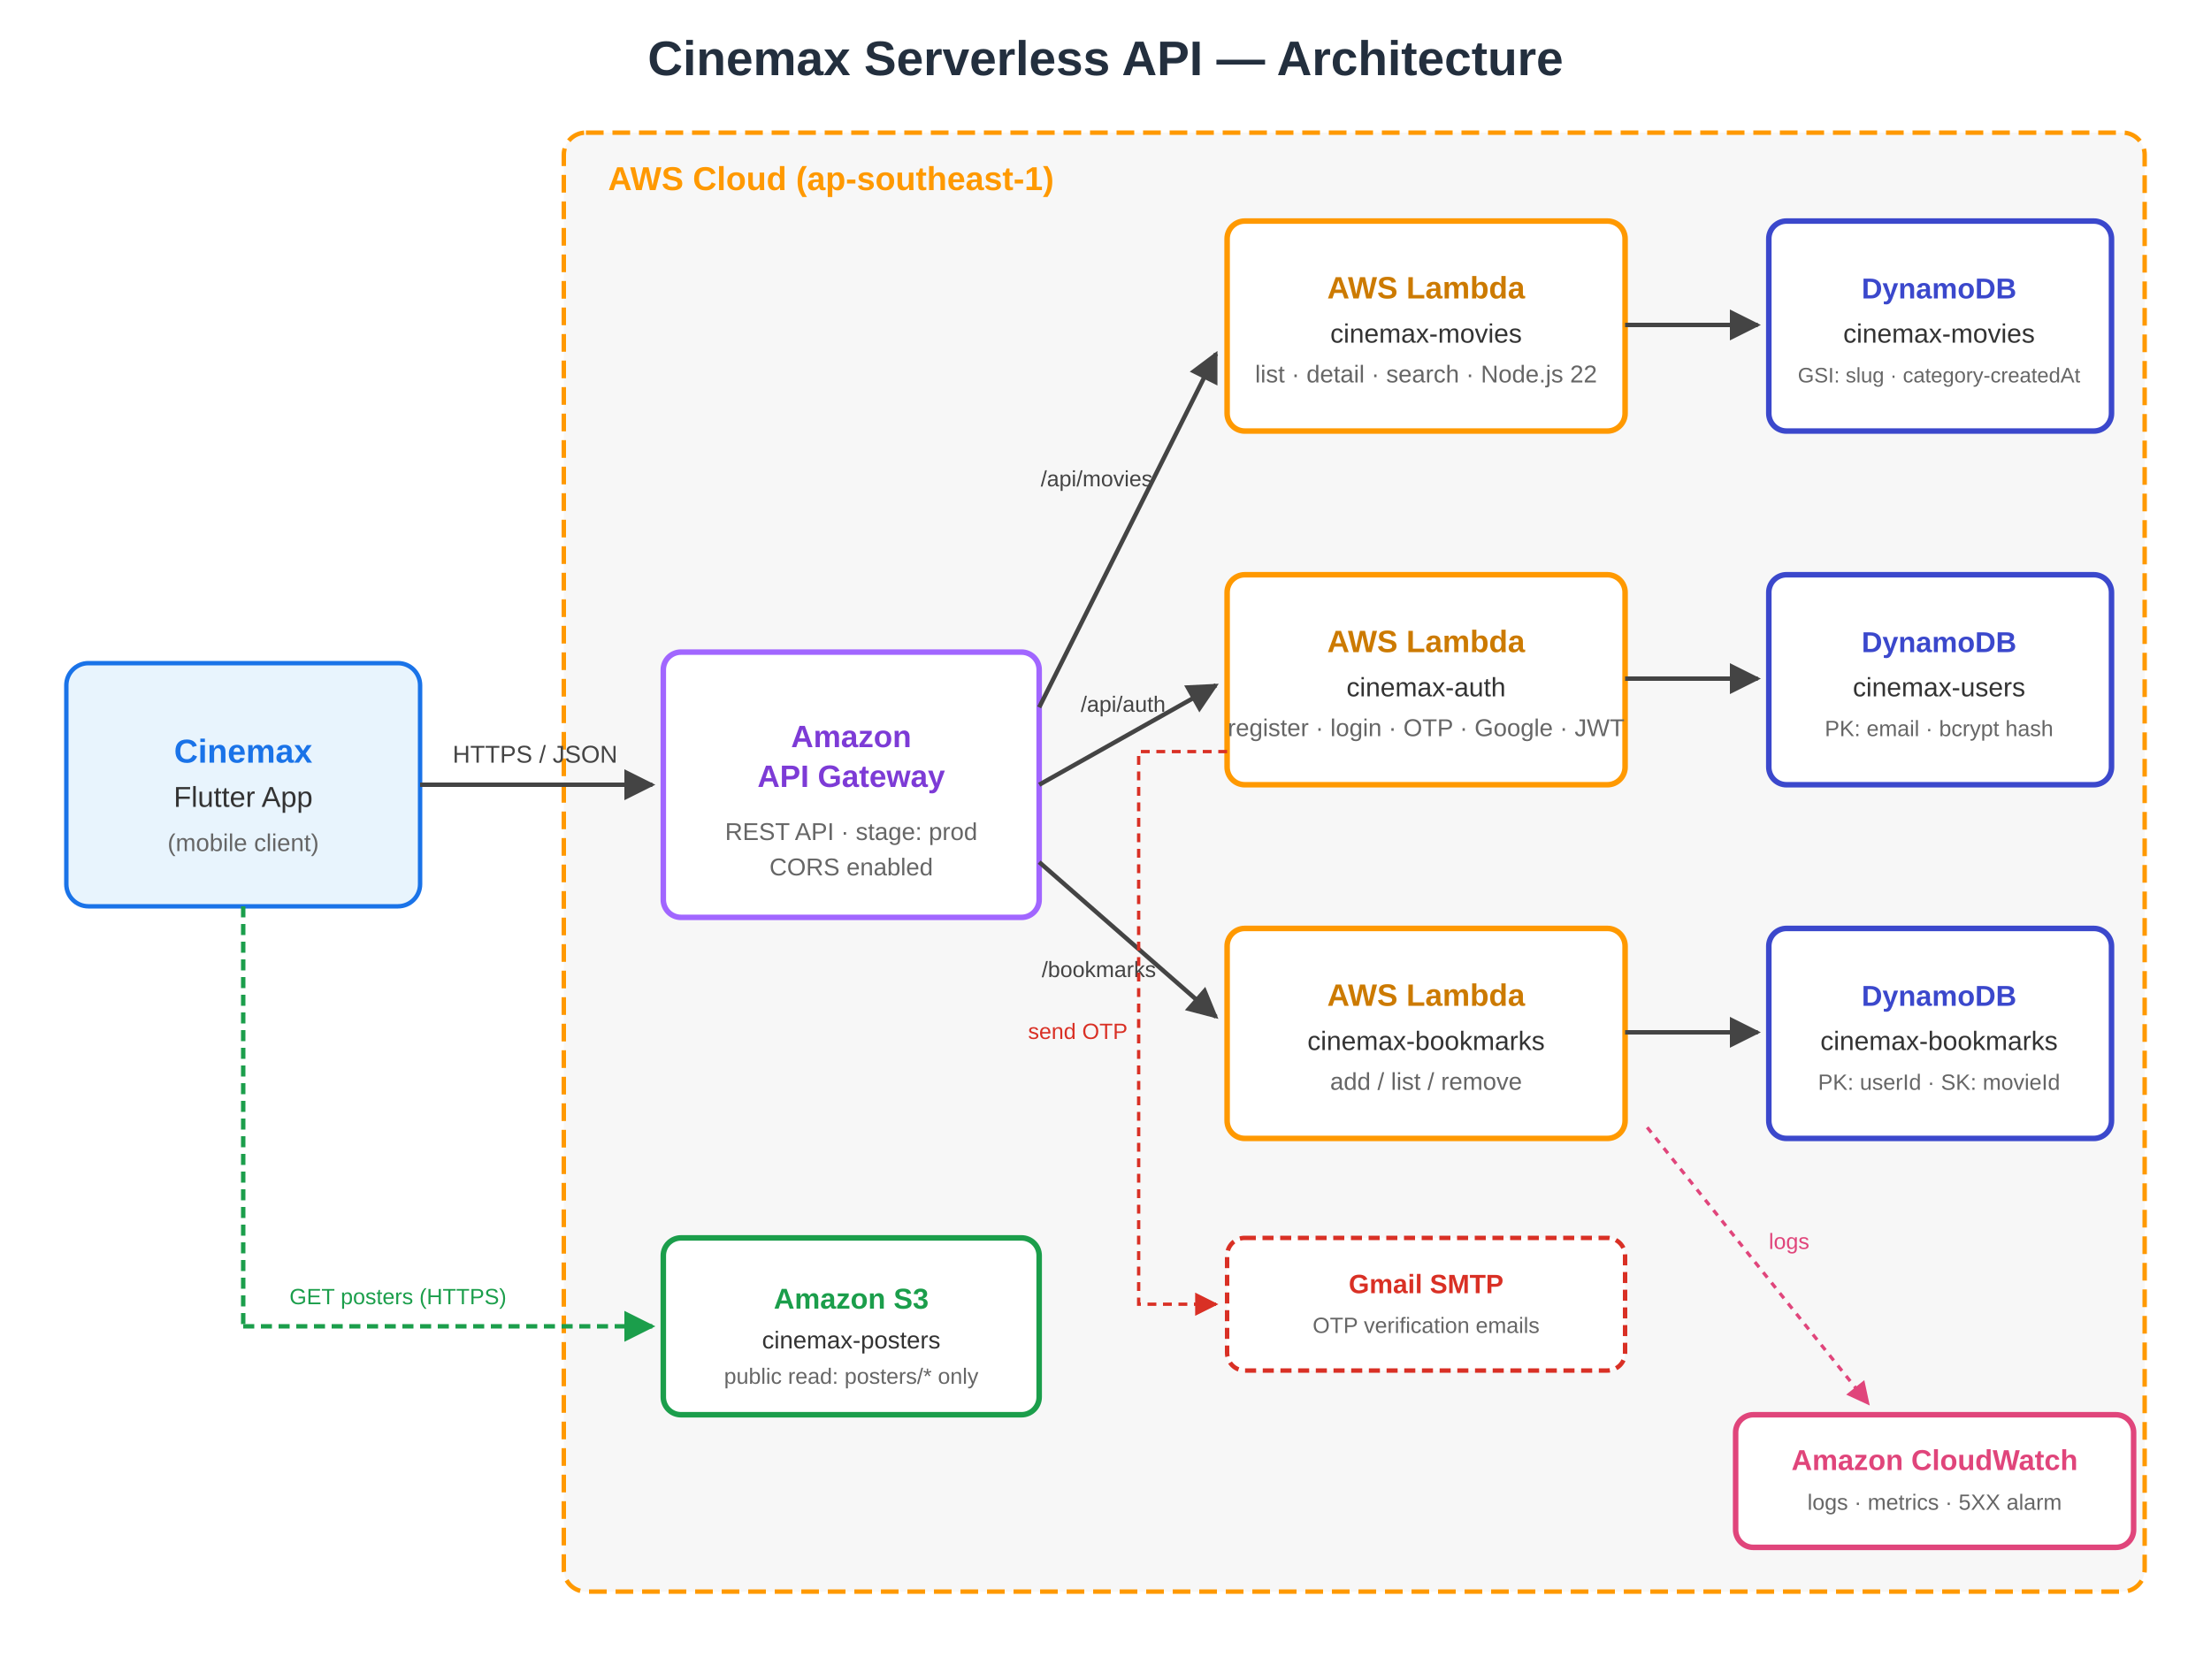
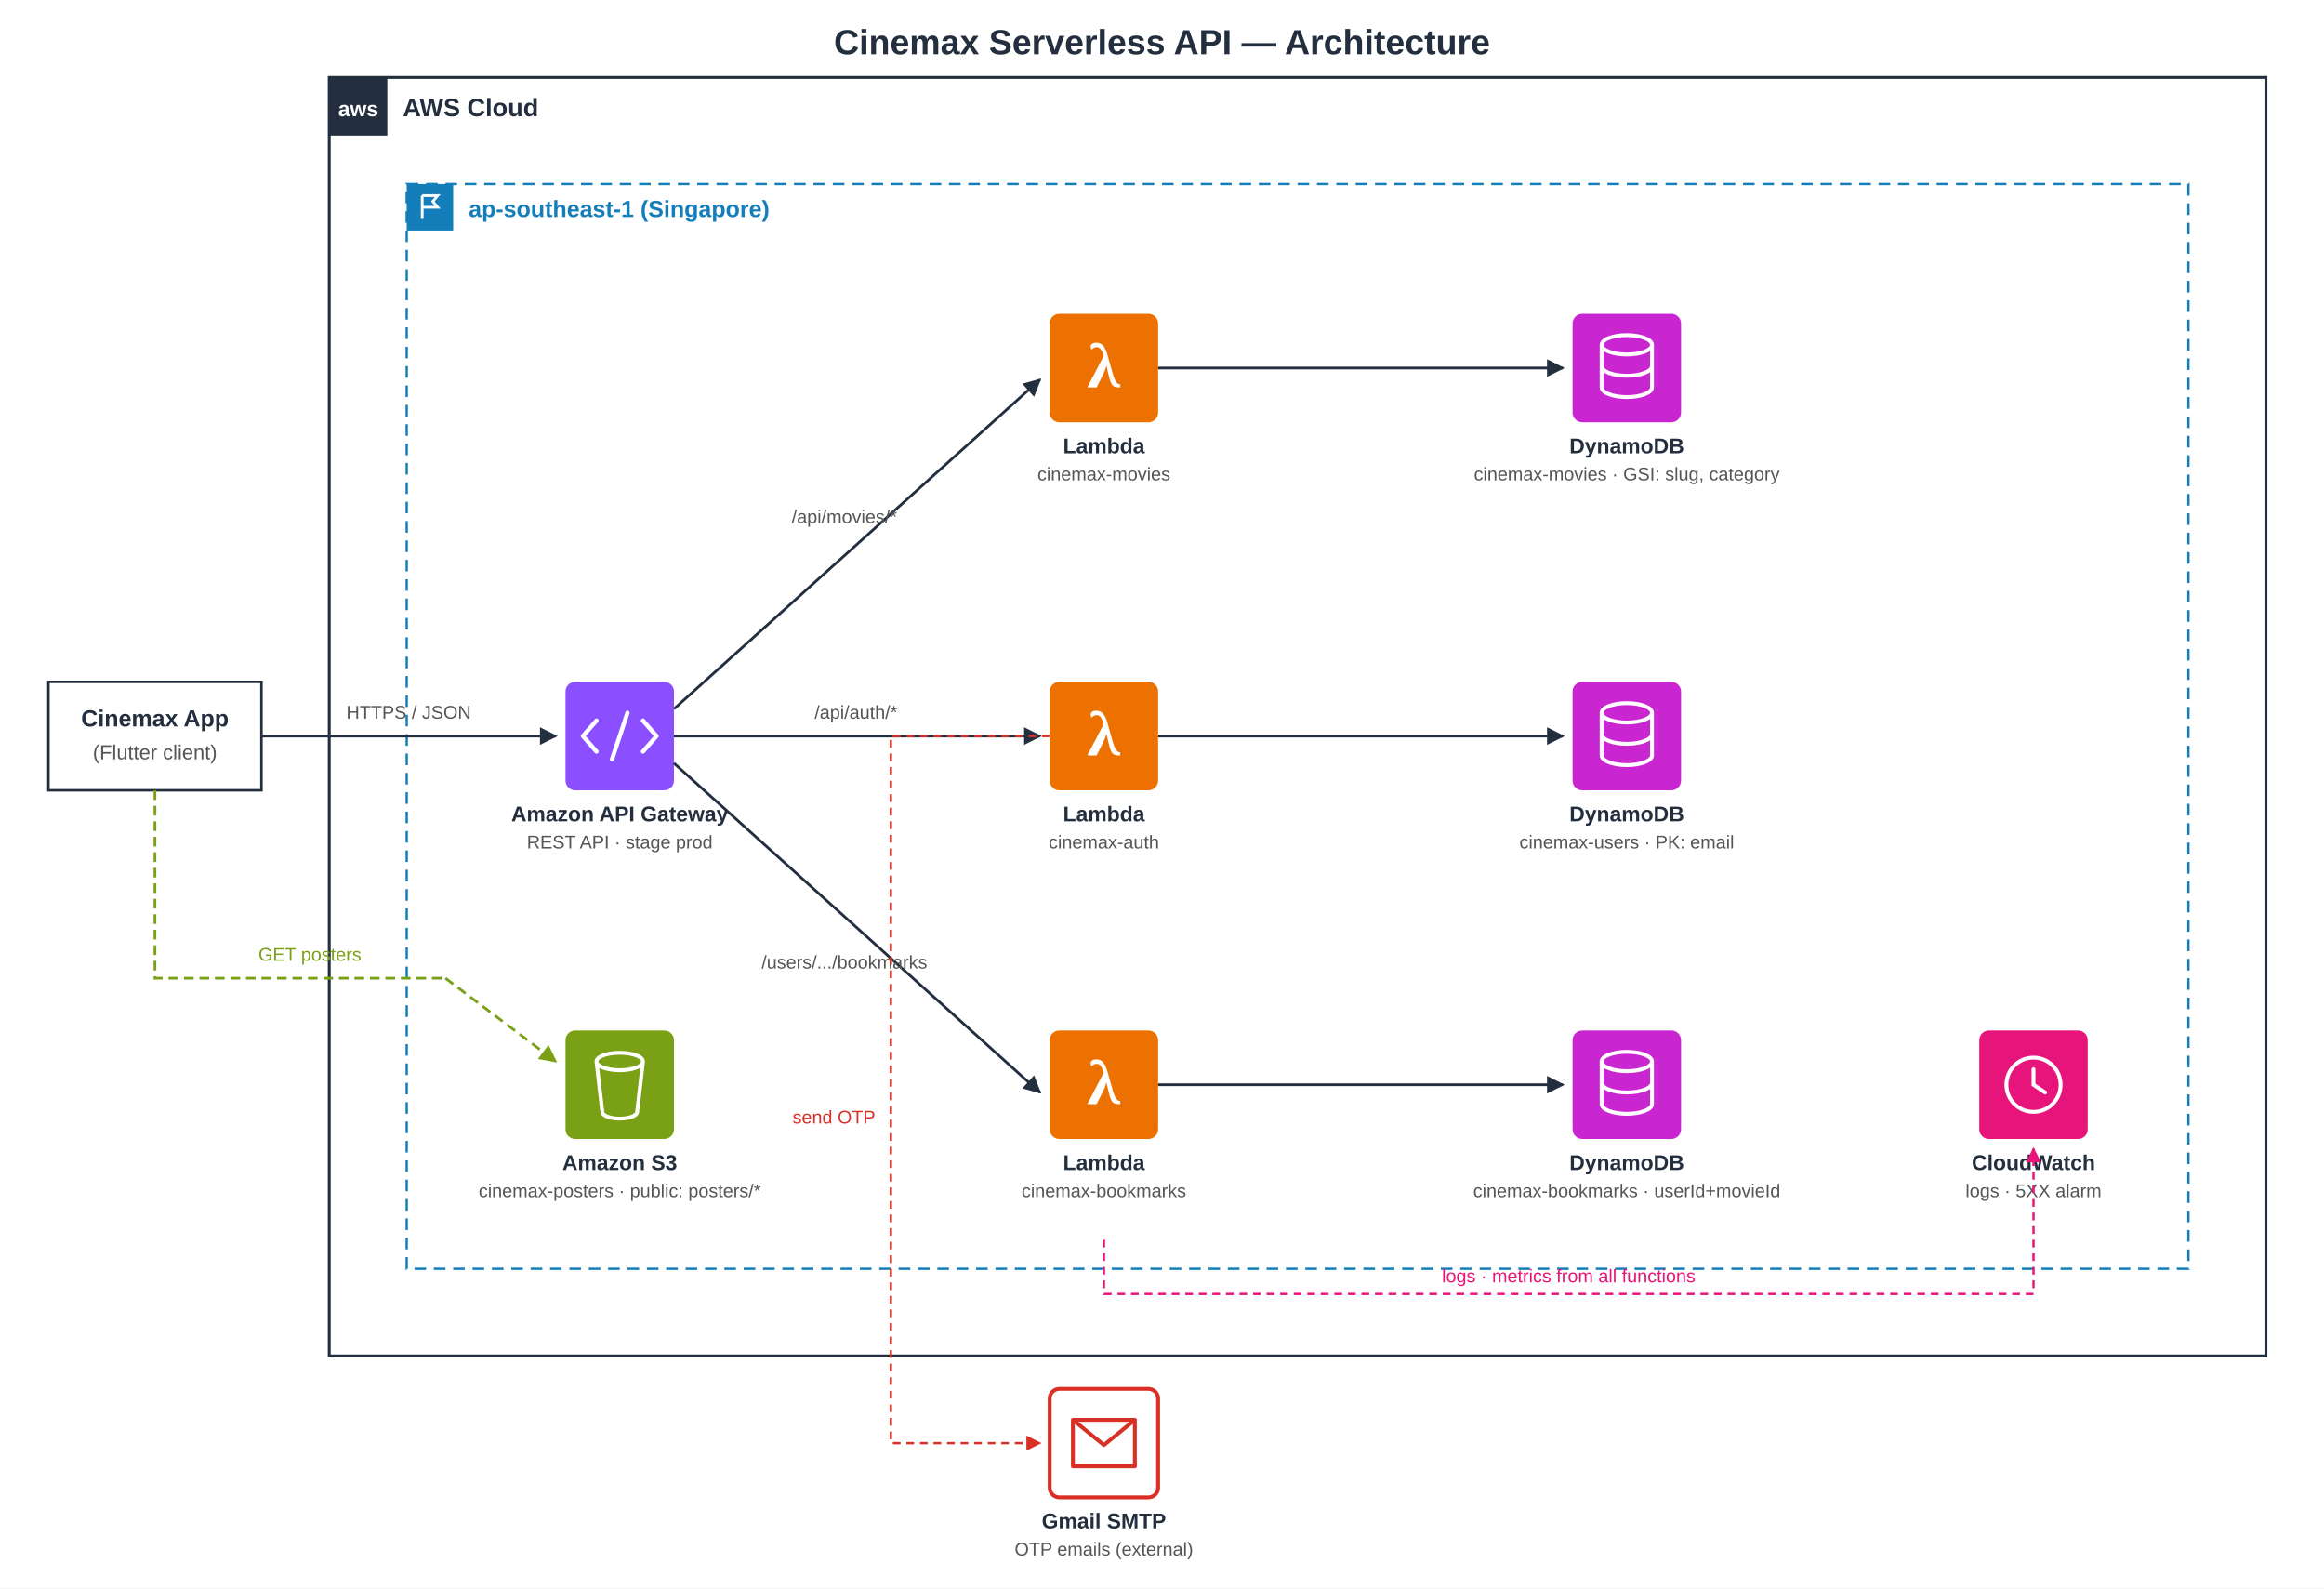
- <svg xmlns="http://www.w3.org/2000/svg" viewBox="0 0 1000 760" font-family="Segoe UI, Arial, sans-serif">
+ <svg xmlns="http://www.w3.org/2000/svg" viewBox="0 0 1200 820" font-family="Segoe UI, Arial, sans-serif">
  <defs>
-     <marker id="arrow" viewBox="0 0 10 10" refX="9" refY="5" markerWidth="7" markerHeight="7" orient="auto-start-reverse">
-       <path d="M 0 0 L 10 5 L 0 10 z" fill="#444" />
+     <marker id="ah" viewBox="0 0 10 10" refX="9" refY="5" markerWidth="6.5" markerHeight="6.5" orient="auto-start-reverse">
+       <path d="M 0 0 L 10 5 L 0 10 z" fill="#232f3e" />
    </marker>
-     <marker id="arrowp" viewBox="0 0 10 10" refX="9" refY="5" markerWidth="7" markerHeight="7" orient="auto-start-reverse">
-       <path d="M 0 0 L 10 5 L 0 10 z" fill="#e0457b" />
+     <marker id="ahg" viewBox="0 0 10 10" refX="9" refY="5" markerWidth="6.5" markerHeight="6.5" orient="auto-start-reverse">
+       <path d="M 0 0 L 10 5 L 0 10 z" fill="#7AA116" />
    </marker>
-     <marker id="arrowg" viewBox="0 0 10 10" refX="9" refY="5" markerWidth="7" markerHeight="7" orient="auto-start-reverse">
-       <path d="M 0 0 L 10 5 L 0 10 z" fill="#1b9e4b" />
+     <marker id="ahp" viewBox="0 0 10 10" refX="9" refY="5" markerWidth="6.5" markerHeight="6.5" orient="auto-start-reverse">
+       <path d="M 0 0 L 10 5 L 0 10 z" fill="#E7157B" />
    </marker>
-     <marker id="arrowr" viewBox="0 0 10 10" refX="9" refY="5" markerWidth="7" markerHeight="7" orient="auto-start-reverse">
-       <path d="M 0 0 L 10 5 L 0 10 z" fill="#d93025" />
+     <marker id="ahr" viewBox="0 0 10 10" refX="9" refY="5" markerWidth="6.5" markerHeight="6.5" orient="auto-start-reverse">
+       <path d="M 0 0 L 10 5 L 0 10 z" fill="#D93025" />
    </marker>
  </defs>
-   <rect width="1000" height="760" fill="#ffffff" />
-   <text x="500" y="34" text-anchor="middle" font-size="22" font-weight="bold" fill="#232f3e">Cinemax Serverless API — Architecture</text>
-   <rect x="255" y="60" width="715" height="660" rx="10" fill="#f7f7f7" stroke="#ff9900" stroke-width="2" stroke-dasharray="8 4" />
-   <text x="275" y="86" font-size="15" font-weight="bold" fill="#ff9900">AWS Cloud (ap-southeast-1)</text>
-   <rect x="30" y="300" width="160" height="110" rx="10" fill="#e8f4fd" stroke="#1a73e8" stroke-width="2" />
-   <text x="110" y="345" text-anchor="middle" font-size="15" font-weight="bold" fill="#1a73e8">Cinemax</text>
-   <text x="110" y="365" text-anchor="middle" font-size="13" fill="#333">Flutter App</text>
-   <text x="110" y="385" text-anchor="middle" font-size="11" fill="#666">(mobile client)</text>
-   <rect x="300" y="295" width="170" height="120" rx="8" fill="#fff" stroke="#a166ff" stroke-width="2.5" />
-   <text x="385" y="338" text-anchor="middle" font-size="14" font-weight="bold" fill="#7d3bd6">Amazon</text>
-   <text x="385" y="356" text-anchor="middle" font-size="14" font-weight="bold" fill="#7d3bd6">API Gateway</text>
-   <text x="385" y="380" text-anchor="middle" font-size="11" fill="#666">REST API · stage: prod</text>
-   <text x="385" y="396" text-anchor="middle" font-size="11" fill="#666">CORS enabled</text>
-   <rect x="555" y="100" width="180" height="95" rx="8" fill="#fff" stroke="#ff9900" stroke-width="2.5" />
-   <text x="645" y="135" text-anchor="middle" font-size="14" font-weight="bold" fill="#cc7a00">AWS Lambda</text>
-   <text x="645" y="155" text-anchor="middle" font-size="12" fill="#333">cinemax-movies</text>
-   <text x="645" y="173" text-anchor="middle" font-size="11" fill="#666">list · detail · search · Node.js 22</text>
-   <rect x="555" y="260" width="180" height="95" rx="8" fill="#fff" stroke="#ff9900" stroke-width="2.5" />
-   <text x="645" y="295" text-anchor="middle" font-size="14" font-weight="bold" fill="#cc7a00">AWS Lambda</text>
-   <text x="645" y="315" text-anchor="middle" font-size="12" fill="#333">cinemax-auth</text>
-   <text x="645" y="333" text-anchor="middle" font-size="11" fill="#666">register · login · OTP · Google · JWT</text>
-   <rect x="555" y="420" width="180" height="95" rx="8" fill="#fff" stroke="#ff9900" stroke-width="2.5" />
-   <text x="645" y="455" text-anchor="middle" font-size="14" font-weight="bold" fill="#cc7a00">AWS Lambda</text>
-   <text x="645" y="475" text-anchor="middle" font-size="12" fill="#333">cinemax-bookmarks</text>
-   <text x="645" y="493" text-anchor="middle" font-size="11" fill="#666">add / list / remove</text>
-   <rect x="800" y="100" width="155" height="95" rx="8" fill="#fff" stroke="#3b48cc" stroke-width="2.5" />
-   <text x="877" y="135" text-anchor="middle" font-size="13" font-weight="bold" fill="#3b48cc">DynamoDB</text>
-   <text x="877" y="155" text-anchor="middle" font-size="12" fill="#333">cinemax-movies</text>
-   <text x="877" y="173" text-anchor="middle" font-size="9.5" fill="#666">GSI: slug · category-createdAt</text>
-   <rect x="800" y="260" width="155" height="95" rx="8" fill="#fff" stroke="#3b48cc" stroke-width="2.5" />
-   <text x="877" y="295" text-anchor="middle" font-size="13" font-weight="bold" fill="#3b48cc">DynamoDB</text>
-   <text x="877" y="315" text-anchor="middle" font-size="12" fill="#333">cinemax-users</text>
-   <text x="877" y="333" text-anchor="middle" font-size="10" fill="#666">PK: email · bcrypt hash</text>
-   <rect x="800" y="420" width="155" height="95" rx="8" fill="#fff" stroke="#3b48cc" stroke-width="2.5" />
-   <text x="877" y="455" text-anchor="middle" font-size="13" font-weight="bold" fill="#3b48cc">DynamoDB</text>
-   <text x="877" y="475" text-anchor="middle" font-size="12" fill="#333">cinemax-bookmarks</text>
-   <text x="877" y="493" text-anchor="middle" font-size="10" fill="#666">PK: userId · SK: movieId</text>
-   <rect x="555" y="560" width="180" height="60" rx="8" fill="#fff" stroke="#d93025" stroke-width="2" stroke-dasharray="5 3" />
-   <text x="645" y="585" text-anchor="middle" font-size="12" font-weight="bold" fill="#d93025">Gmail SMTP</text>
-   <text x="645" y="603" text-anchor="middle" font-size="10" fill="#666">OTP verification emails</text>
-   <rect x="300" y="560" width="170" height="80" rx="8" fill="#fff" stroke="#1b9e4b" stroke-width="2.5" />
-   <text x="385" y="592" text-anchor="middle" font-size="13" font-weight="bold" fill="#1b9e4b">Amazon S3</text>
-   <text x="385" y="610" text-anchor="middle" font-size="11" fill="#333">cinemax-posters</text>
-   <text x="385" y="626" text-anchor="middle" font-size="10" fill="#666">public read: posters/* only</text>
-   <rect x="785" y="640" width="180" height="60" rx="8" fill="#fff" stroke="#e0457b" stroke-width="2.5" />
-   <text x="875" y="665" text-anchor="middle" font-size="13" font-weight="bold" fill="#e0457b">Amazon CloudWatch</text>
-   <text x="875" y="683" text-anchor="middle" font-size="10" fill="#666">logs · metrics · 5XX alarm</text>
-   <line x1="190" y1="355" x2="295" y2="355" stroke="#444" stroke-width="2" marker-end="url(#arrow)" />
-   <text x="242" y="345" text-anchor="middle" font-size="11" fill="#444">HTTPS / JSON</text>
-   <line x1="470" y1="320" x2="550" y2="160" stroke="#444" stroke-width="2" marker-end="url(#arrow)" />
-   <text x="496" y="220" text-anchor="middle" font-size="10" fill="#444">/api/movies</text>
-   <line x1="470" y1="355" x2="550" y2="310" stroke="#444" stroke-width="2" marker-end="url(#arrow)" />
-   <text x="508" y="322" text-anchor="middle" font-size="10" fill="#444">/api/auth</text>
-   <line x1="470" y1="390" x2="550" y2="460" stroke="#444" stroke-width="2" marker-end="url(#arrow)" />
-   <text x="497" y="442" text-anchor="middle" font-size="10" fill="#444">/bookmarks</text>
-   <line x1="735" y1="147" x2="795" y2="147" stroke="#444" stroke-width="2" marker-end="url(#arrow)" />
-   <line x1="735" y1="307" x2="795" y2="307" stroke="#444" stroke-width="2" marker-end="url(#arrow)" />
-   <line x1="735" y1="467" x2="795" y2="467" stroke="#444" stroke-width="2" marker-end="url(#arrow)" />
-   <polyline points="555,340 515,340 515,590 550,590" fill="none" stroke="#d93025" stroke-width="1.5" stroke-dasharray="4 3" marker-end="url(#arrowr)" />
-   <text x="510" y="470" font-size="10" fill="#d93025" text-anchor="end">send OTP</text>
-   <line x1="110" y1="410" x2="110" y2="600" stroke="#1b9e4b" stroke-width="2" stroke-dasharray="5 3" />
-   <line x1="110" y1="600" x2="295" y2="600" stroke="#1b9e4b" stroke-width="2" stroke-dasharray="5 3" marker-end="url(#arrowg)" />
-   <text x="180" y="590" text-anchor="middle" font-size="10" fill="#1b9e4b">GET posters (HTTPS)</text>
-   <line x1="745" y1="510" x2="845" y2="635" stroke="#e0457b" stroke-width="1.5" stroke-dasharray="3 3" marker-end="url(#arrowp)" />
-   <text x="800" y="565" font-size="10" fill="#e0457b">logs</text>
+   <rect width="1200" height="820" fill="#ffffff" />
+   <text x="600" y="28" text-anchor="middle" font-size="18" font-weight="bold" fill="#232f3e">Cinemax Serverless API — Architecture</text>
+   <rect x="170" y="40" width="1000" height="660" fill="none" stroke="#232f3e" stroke-width="1.5" />
+   <rect x="170" y="40" width="30" height="30" fill="#232f3e" />
+   <text x="185" y="60" text-anchor="middle" font-size="11" font-weight="bold" fill="#ffffff">aws</text>
+   <text x="208" y="60" font-size="13" font-weight="bold" fill="#232f3e">AWS Cloud</text>
+   <rect x="210" y="95" width="920" height="560" fill="none" stroke="#147EBA" stroke-width="1.2" stroke-dasharray="6 4" />
+   <rect x="210" y="95" width="24" height="24" fill="#147EBA" />
+   <path d="M 218 101 v 12 M 218 101 h 8 l -2.5 3 l 2.5 3 h -8" stroke="#ffffff" stroke-width="1.4" fill="none" />
+   <text x="242" y="112" font-size="12" font-weight="bold" fill="#147EBA">ap-southeast-1 (Singapore)</text>
+   <rect x="25" y="352" width="110" height="56" fill="#ffffff" stroke="#232f3e" stroke-width="1.3" />
+   <text x="80" y="375" text-anchor="middle" font-size="12" font-weight="bold" fill="#232f3e">Cinemax App</text>
+   <text x="80" y="392" text-anchor="middle" font-size="10.5" fill="#555">(Flutter client)</text>
+   <rect x="292" y="352" width="56" height="56" rx="5" fill="#8C4FFF" />
+   <path d="M 308 372 l -7 8 l 7 8 M 332 372 l 7 8 l -7 8 M 324 368 l -8 24" stroke="#ffffff" stroke-width="2.2" fill="none" stroke-linecap="round" stroke-linejoin="round" />
+   <text x="320" y="424" text-anchor="middle" font-size="11" font-weight="bold" fill="#232f3e">Amazon API Gateway</text>
+   <text x="320" y="438" text-anchor="middle" font-size="9.5" fill="#555">REST API · stage prod</text>
+   <rect x="542" y="162" width="56" height="56" rx="5" fill="#ED7100" />
+   <text x="570" y="200" text-anchor="middle" font-size="30" font-weight="bold" fill="#ffffff" font-family="Georgia, serif">λ</text>
+   <text x="570" y="234" text-anchor="middle" font-size="11" font-weight="bold" fill="#232f3e">Lambda</text>
+   <text x="570" y="248" text-anchor="middle" font-size="9.5" fill="#555">cinemax-movies</text>
+   <rect x="542" y="352" width="56" height="56" rx="5" fill="#ED7100" />
+   <text x="570" y="390" text-anchor="middle" font-size="30" font-weight="bold" fill="#ffffff" font-family="Georgia, serif">λ</text>
+   <text x="570" y="424" text-anchor="middle" font-size="11" font-weight="bold" fill="#232f3e">Lambda</text>
+   <text x="570" y="438" text-anchor="middle" font-size="9.5" fill="#555">cinemax-auth</text>
+   <rect x="542" y="532" width="56" height="56" rx="5" fill="#ED7100" />
+   <text x="570" y="570" text-anchor="middle" font-size="30" font-weight="bold" fill="#ffffff" font-family="Georgia, serif">λ</text>
+   <text x="570" y="604" text-anchor="middle" font-size="11" font-weight="bold" fill="#232f3e">Lambda</text>
+   <text x="570" y="618" text-anchor="middle" font-size="9.5" fill="#555">cinemax-bookmarks</text>
+   <rect x="812" y="162" width="56" height="56" rx="5" fill="#C925D1" />
+   <ellipse cx="840" cy="178" rx="13" ry="5" fill="none" stroke="#ffffff" stroke-width="2" />
+   <path d="M 827 178 v 22 a 13 5 0 0 0 26 0 v -22 M 827 189 a 13 5 0 0 0 26 0" fill="none" stroke="#ffffff" stroke-width="2" />
+   <text x="840" y="234" text-anchor="middle" font-size="11" font-weight="bold" fill="#232f3e">DynamoDB</text>
+   <text x="840" y="248" text-anchor="middle" font-size="9.5" fill="#555">cinemax-movies · GSI: slug, category</text>
+   <rect x="812" y="352" width="56" height="56" rx="5" fill="#C925D1" />
+   <ellipse cx="840" cy="368" rx="13" ry="5" fill="none" stroke="#ffffff" stroke-width="2" />
+   <path d="M 827 368 v 22 a 13 5 0 0 0 26 0 v -22 M 827 379 a 13 5 0 0 0 26 0" fill="none" stroke="#ffffff" stroke-width="2" />
+   <text x="840" y="424" text-anchor="middle" font-size="11" font-weight="bold" fill="#232f3e">DynamoDB</text>
+   <text x="840" y="438" text-anchor="middle" font-size="9.5" fill="#555">cinemax-users · PK: email</text>
+   <rect x="812" y="532" width="56" height="56" rx="5" fill="#C925D1" />
+   <ellipse cx="840" cy="548" rx="13" ry="5" fill="none" stroke="#ffffff" stroke-width="2" />
+   <path d="M 827 548 v 22 a 13 5 0 0 0 26 0 v -22 M 827 559 a 13 5 0 0 0 26 0" fill="none" stroke="#ffffff" stroke-width="2" />
+   <text x="840" y="604" text-anchor="middle" font-size="11" font-weight="bold" fill="#232f3e">DynamoDB</text>
+   <text x="840" y="618" text-anchor="middle" font-size="9.5" fill="#555">cinemax-bookmarks · userId+movieId</text>
+   <rect x="292" y="532" width="56" height="56" rx="5" fill="#7AA116" />
+   <path d="M 308 548 a 12 4.5 0 0 0 24 0 a 12 4.5 0 0 0 -24 0 m 0 0 l 3 26 a 9 3.5 0 0 0 18 0 l 3 -26" fill="none" stroke="#ffffff" stroke-width="2" />
+   <text x="320" y="604" text-anchor="middle" font-size="11" font-weight="bold" fill="#232f3e">Amazon S3</text>
+   <text x="320" y="618" text-anchor="middle" font-size="9.5" fill="#555">cinemax-posters · public: posters/*</text>
+   <rect x="1022" y="532" width="56" height="56" rx="5" fill="#E7157B" />
+   <circle cx="1050" cy="560" r="14" fill="none" stroke="#ffffff" stroke-width="2" />
+   <path d="M 1050 552 v 8 l 6 4" stroke="#ffffff" stroke-width="2" fill="none" stroke-linecap="round" />
+   <text x="1050" y="604" text-anchor="middle" font-size="11" font-weight="bold" fill="#232f3e">CloudWatch</text>
+   <text x="1050" y="618" text-anchor="middle" font-size="9.5" fill="#555">logs · 5XX alarm</text>
+   <rect x="542" y="717" width="56" height="56" rx="5" fill="#ffffff" stroke="#D93025" stroke-width="2" />
+   <path d="M 554 733 h 32 v 24 h -32 z M 554 733 l 16 13 l 16 -13" fill="none" stroke="#D93025" stroke-width="2" stroke-linejoin="round" />
+   <text x="570" y="789" text-anchor="middle" font-size="11" font-weight="bold" fill="#232f3e">Gmail SMTP</text>
+   <text x="570" y="803" text-anchor="middle" font-size="9.5" fill="#555">OTP emails (external)</text>
+   <line x1="135" y1="380" x2="287" y2="380" stroke="#232f3e" stroke-width="1.4" marker-end="url(#ah)" />
+   <text x="211" y="371" text-anchor="middle" font-size="9.5" fill="#555">HTTPS / JSON</text>
+   <path d="M 348 366 L 537 196" stroke="#232f3e" stroke-width="1.4" fill="none" marker-end="url(#ah)" />
+   <text x="436" y="270" text-anchor="middle" font-size="9.5" fill="#555">/api/movies/*</text>
+   <line x1="348" y1="380" x2="537" y2="380" stroke="#232f3e" stroke-width="1.4" marker-end="url(#ah)" />
+   <text x="442" y="371" text-anchor="middle" font-size="9.5" fill="#555">/api/auth/*</text>
+   <path d="M 348 394 L 537 564" stroke="#232f3e" stroke-width="1.4" fill="none" marker-end="url(#ah)" />
+   <text x="436" y="500" text-anchor="middle" font-size="9.5" fill="#555">/users/.../bookmarks</text>
+   <line x1="598" y1="190" x2="807" y2="190" stroke="#232f3e" stroke-width="1.4" marker-end="url(#ah)" />
+   <line x1="598" y1="380" x2="807" y2="380" stroke="#232f3e" stroke-width="1.4" marker-end="url(#ah)" />
+   <line x1="598" y1="560" x2="807" y2="560" stroke="#232f3e" stroke-width="1.4" marker-end="url(#ah)" />
+   <polyline points="80,408 80,505 230,505" fill="none" stroke="#7AA116" stroke-width="1.4" stroke-dasharray="5 3" />
+   <polyline points="230,505 287,548" fill="none" stroke="#7AA116" stroke-width="1.4" stroke-dasharray="5 3" marker-end="url(#ahg)" />
+   <text x="160" y="496" text-anchor="middle" font-size="9.5" fill="#7AA116">GET posters</text>
+   <polyline points="570,640 570,668 1050,668 1050,593" fill="none" stroke="#E7157B" stroke-width="1.2" stroke-dasharray="4 3" marker-end="url(#ahp)" />
+   <text x="810" y="662" text-anchor="middle" font-size="9.5" fill="#E7157B">logs · metrics from all functions</text>
+   <polyline points="542,380 460,380 460,745 537,745" fill="none" stroke="#D93025" stroke-width="1.2" stroke-dasharray="4 3" marker-end="url(#ahr)" />
+   <text x="452" y="580" text-anchor="end" font-size="9.5" fill="#D93025">send OTP</text>
</svg>
